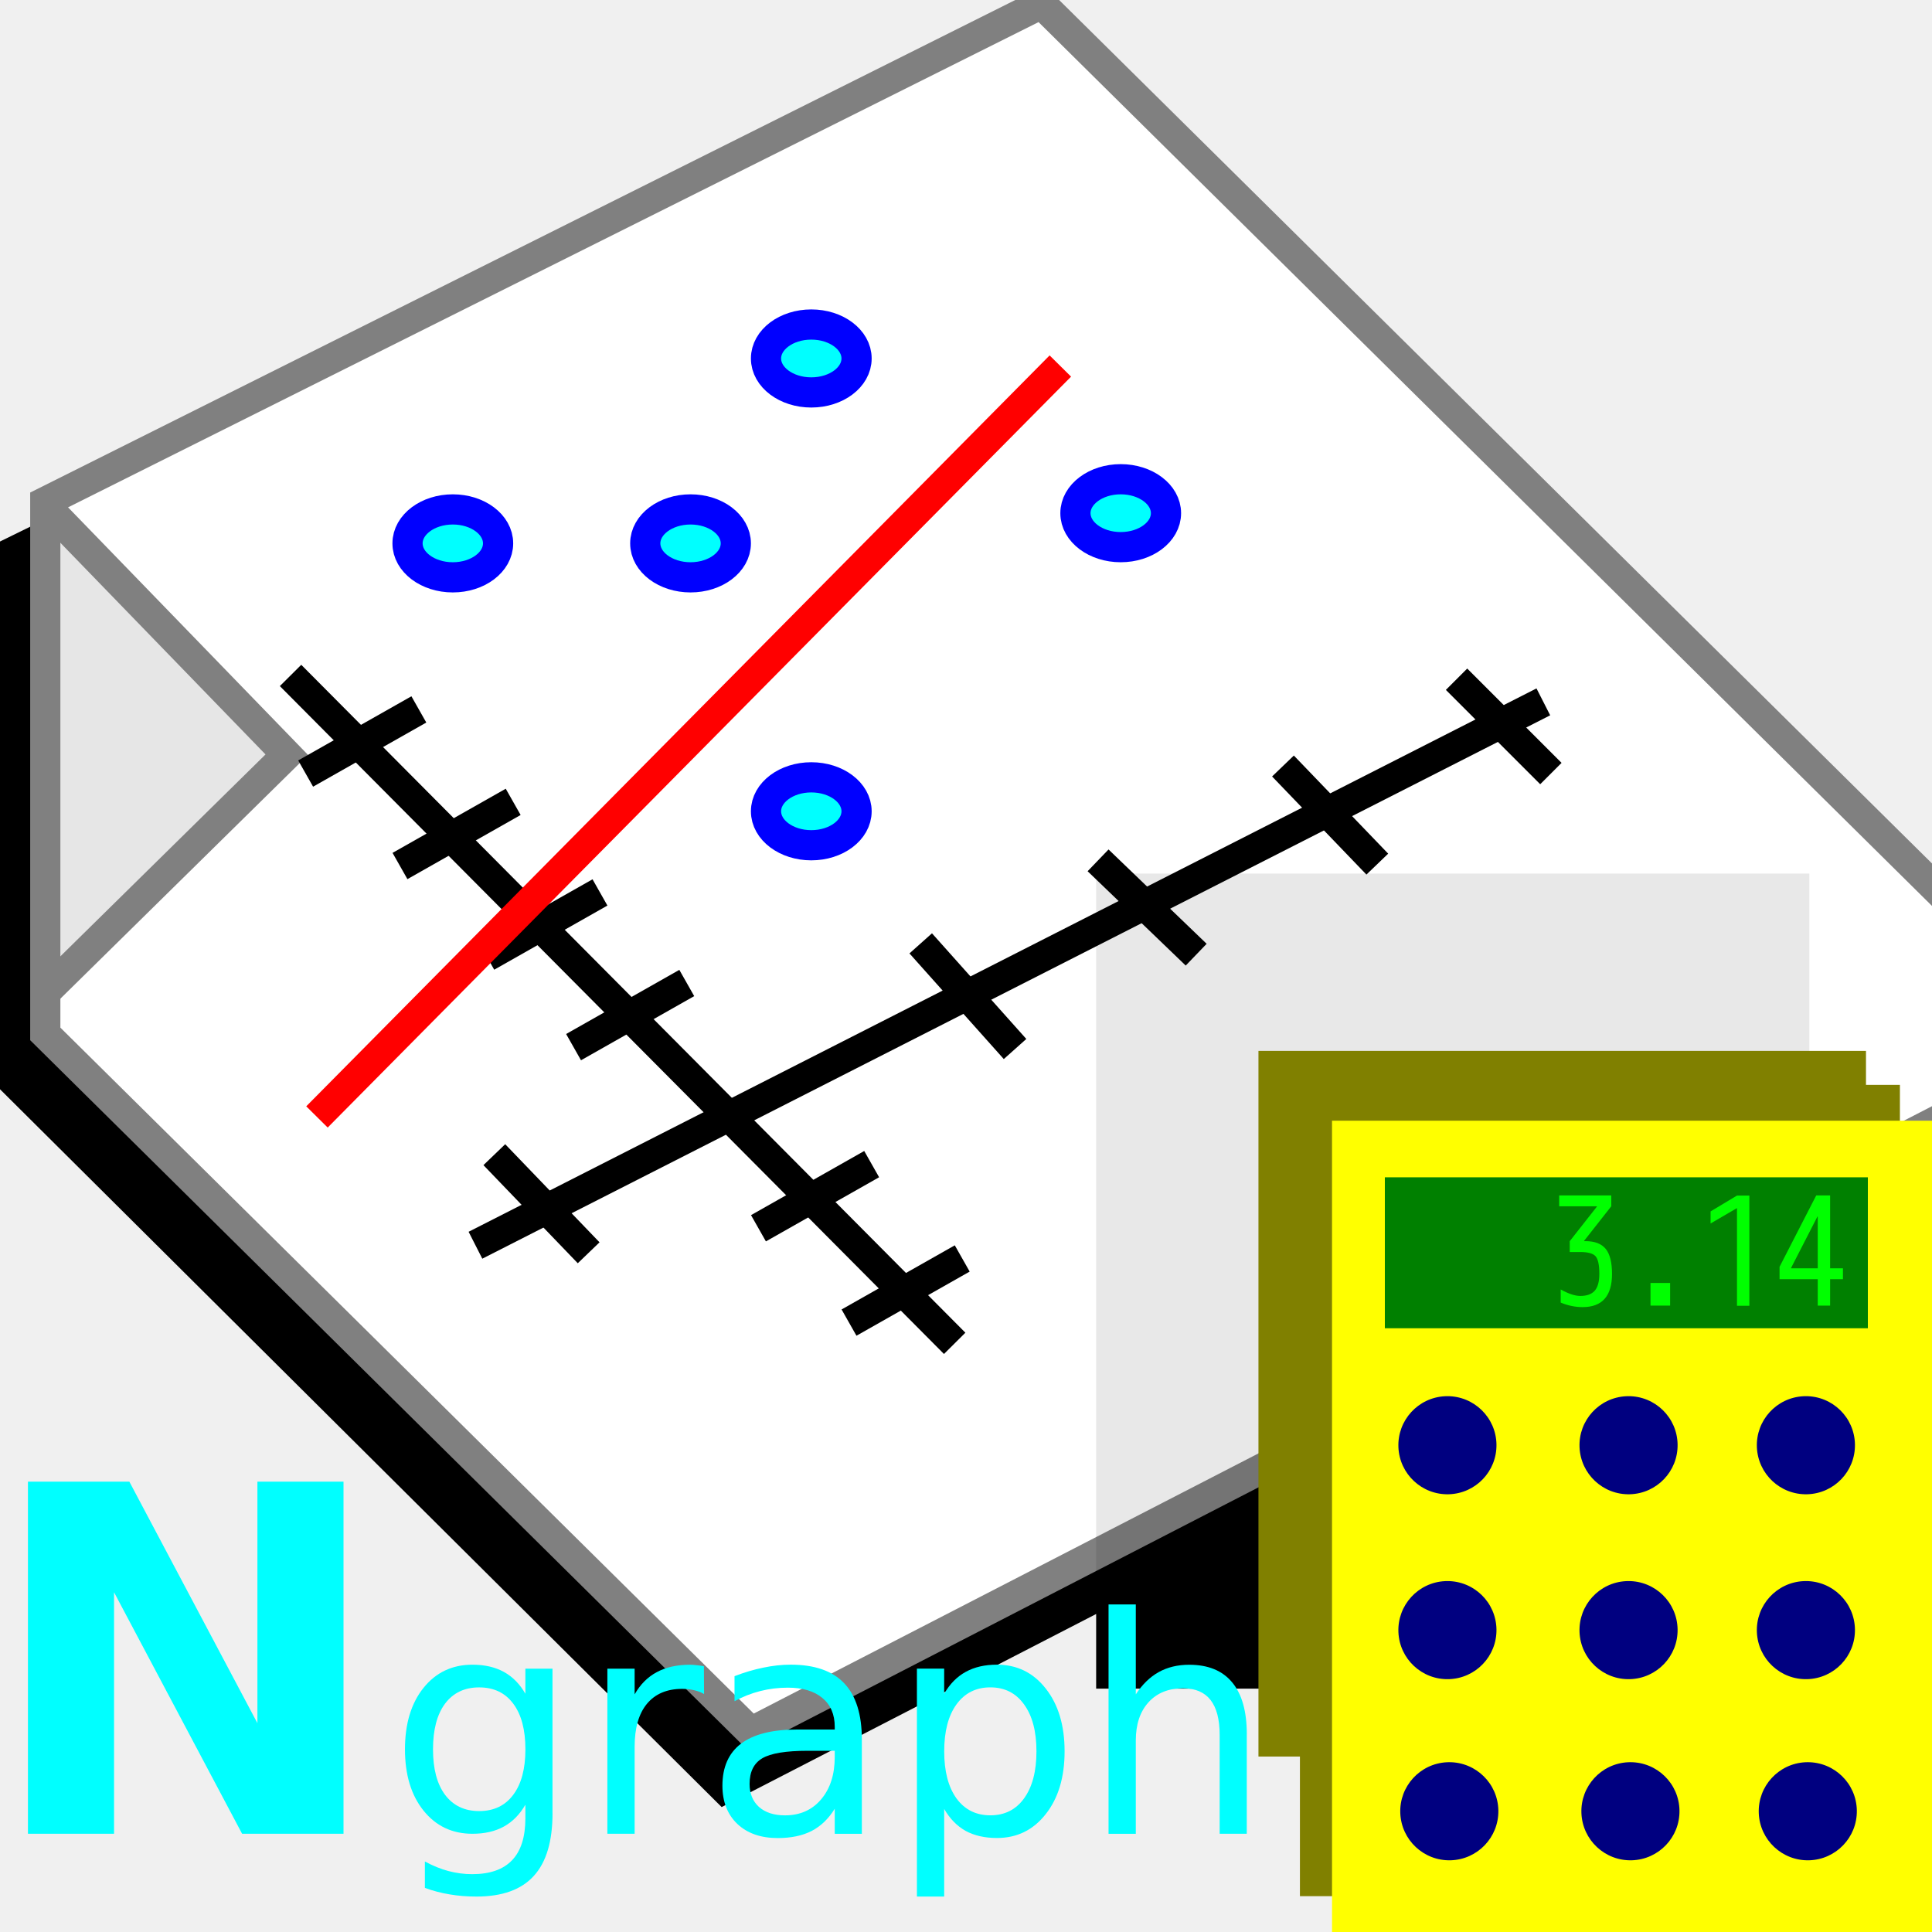
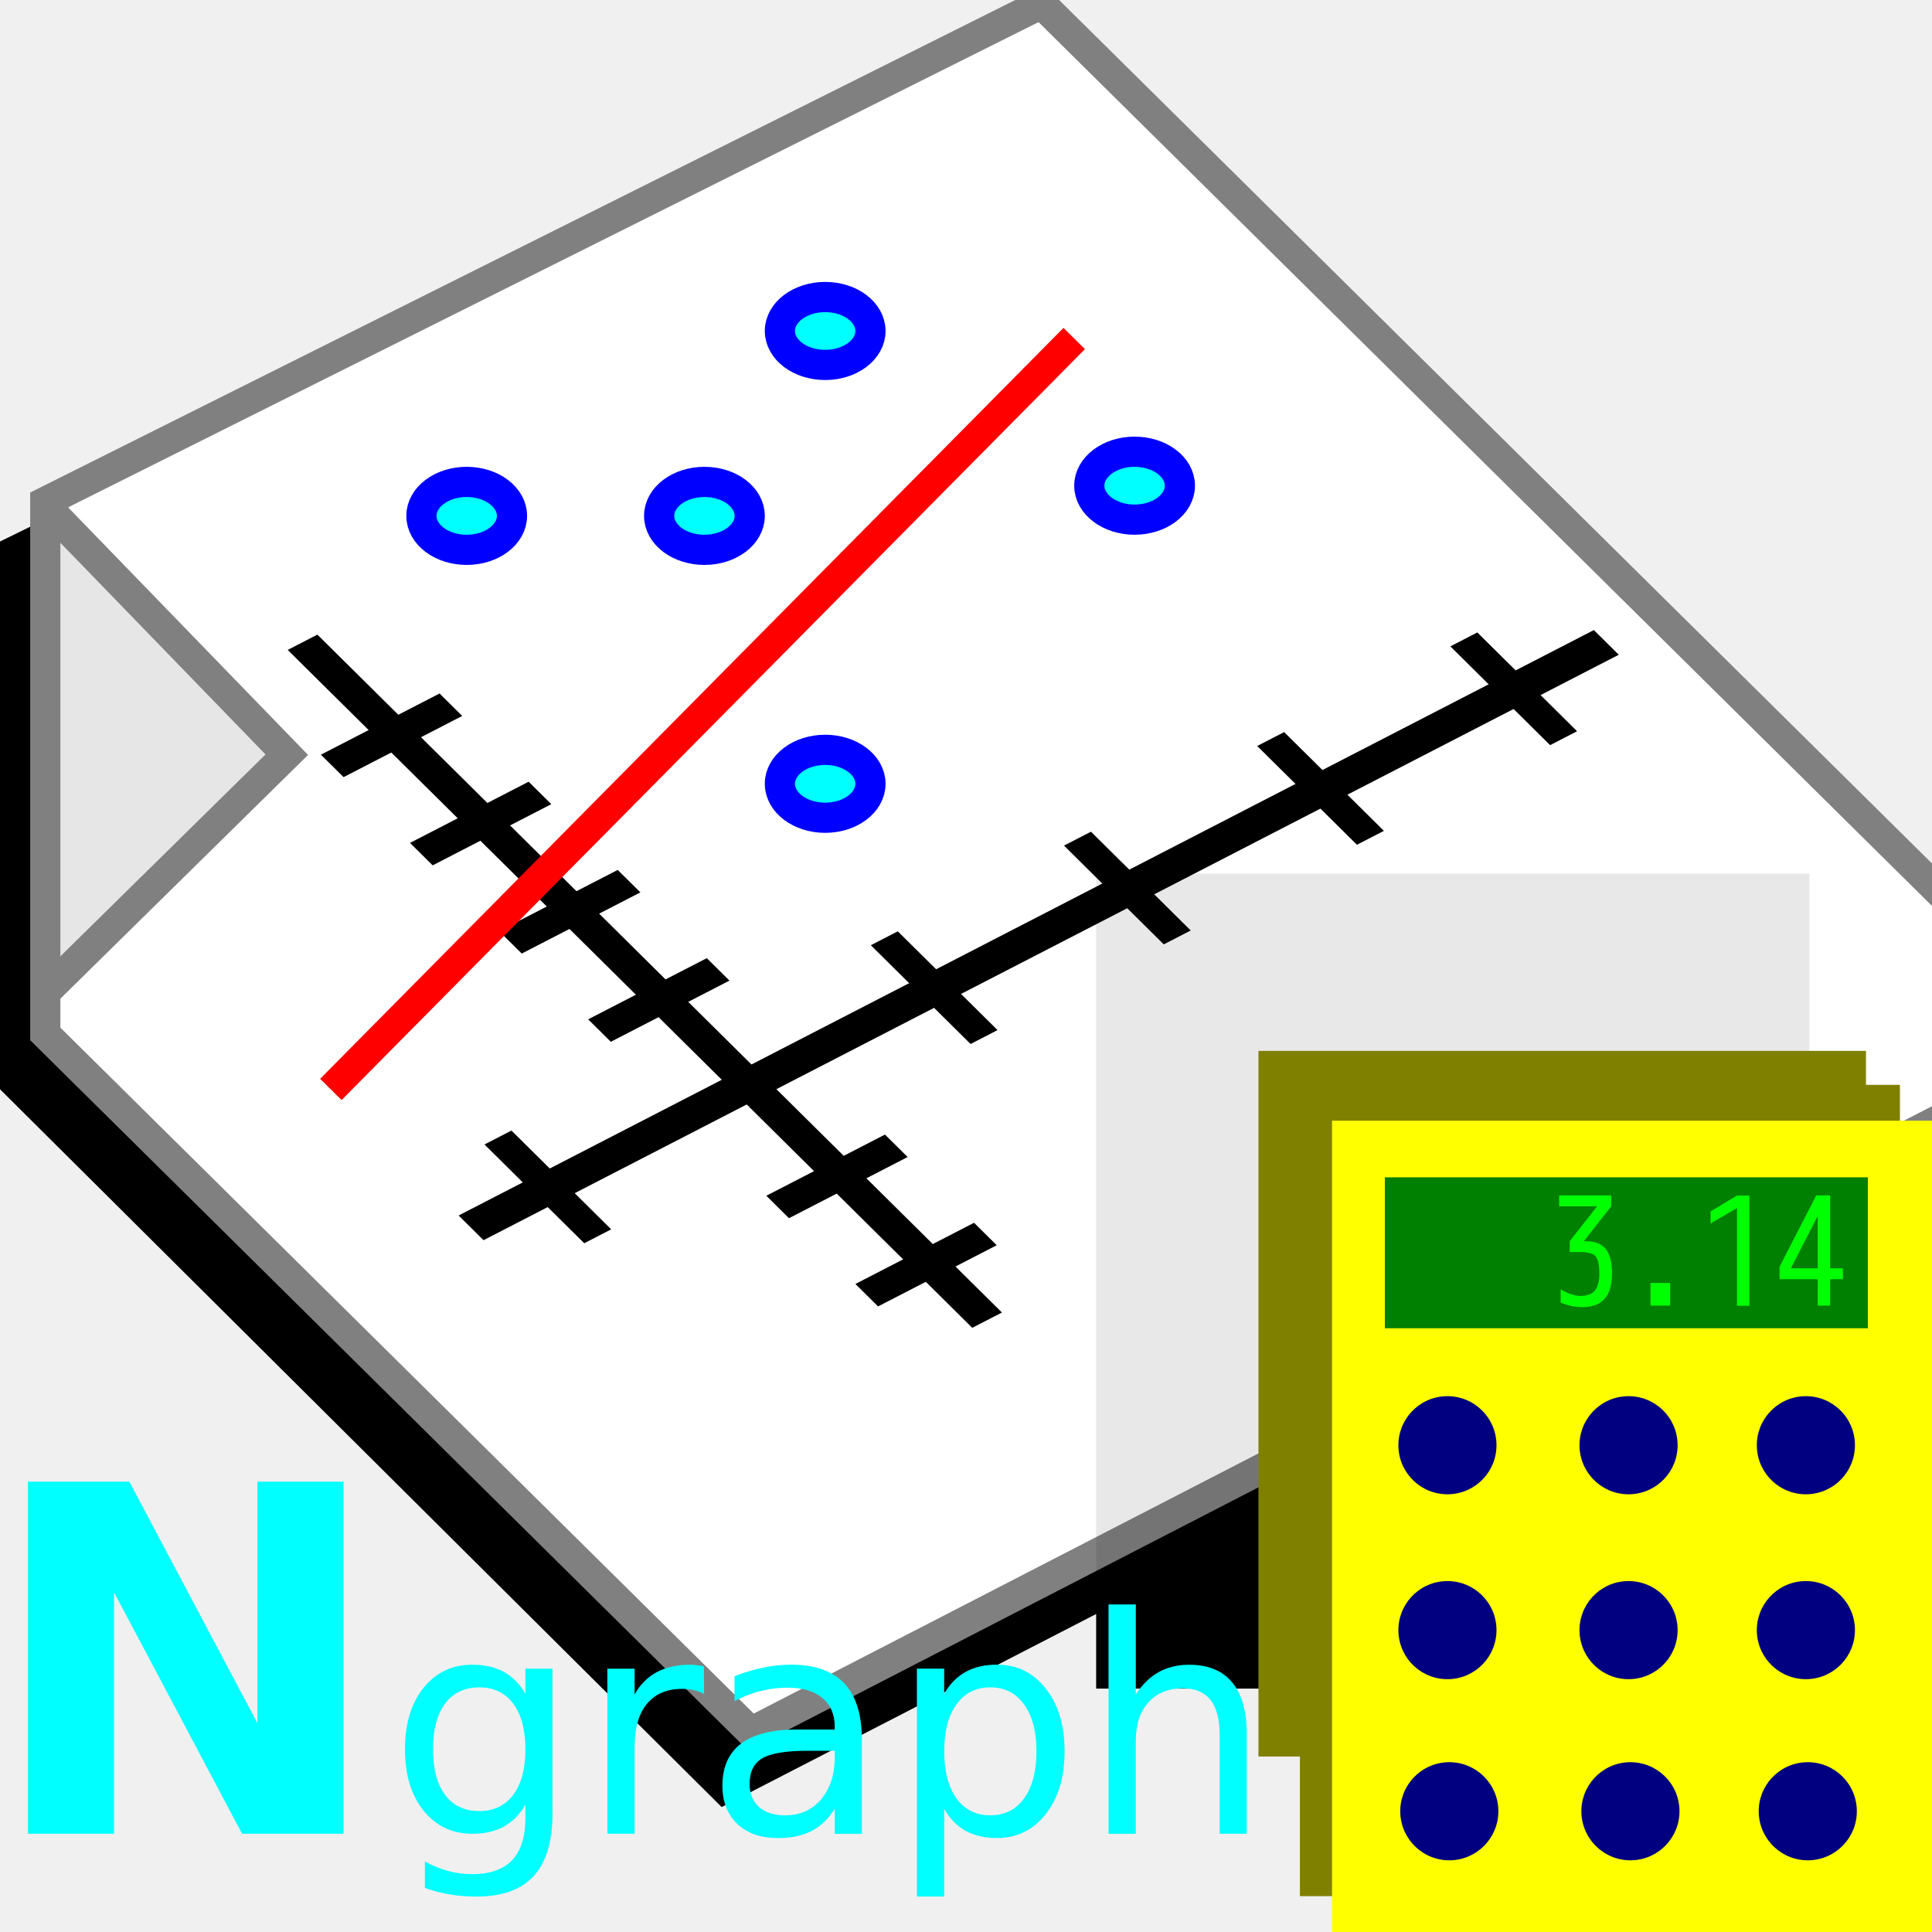
- <svg xmlns="http://www.w3.org/2000/svg" version="1.1" width="64" height="64" id="svg2">
+ <svg xmlns="http://www.w3.org/2000/svg" id="svg2" height="64" width="64" version="1.1">
  <defs id="defs4" />
-   <g transform="translate(0,-988.3622)" id="layer1" style="display:inline">
-     <rect width="23.625" height="27" x="36.312" y="1017.3" id="rect4066" style="fill:#000000;fill-opacity:1;stroke:none;display:inline" />
-     <path d="m 0.5,1006.612 33.125,-16.25 34.75,34.375 -44.375,22.875 -23.5,-23.375 z" id="path3007-6" style="fill:#000000;stroke:#000000;stroke-width:1px;stroke-linecap:butt;stroke-linejoin:miter;stroke-opacity:1;display:inline" />
-     <path d="M 1.5,16.625 34.5,0.125 69.25,34.5 24.875,57.375 1.5,34.25 z" transform="translate(0,988.3622)" id="path3914" style="fill:#ffffff;fill-opacity:1;stroke:none" />
-     <path d="M 1.625,16.875 9.5,25 1.625,32.75" transform="translate(0,988.3622)" id="path3777" style="fill:#e6e6e6;stroke:#808080;stroke-width:1px;stroke-linecap:butt;stroke-linejoin:miter;stroke-opacity:1" />
-     <path d="M 1.5,16.625 34.5,0.125 69.25,34.5 24.875,57.375 1.5,34.25 z" transform="translate(0,988.3622)" id="path3007" style="fill:none;stroke:#808080;stroke-width:1px;stroke-linecap:butt;stroke-linejoin:miter;stroke-opacity:1" />
-     <rect width="23.625" height="27" x="36.312" y="1017.3" id="rect3934-3" style="opacity:0.091;fill:#000000;fill-opacity:1;stroke:none;display:inline" />
-     <rect width="20.125" height="23.375" x="41.688" y="1023.175" id="rect3934-9-2" style="fill:#808000;fill-opacity:1;stroke:none;display:inline" />
-     <rect width="19.875" height="26.875" x="43.062" y="1024.3" id="rect3934-9" style="fill:#808000;fill-opacity:1;stroke:none;display:inline" />
-     <path d="m 16.125,1020.05 3.75,-2.125" id="path3807-4" style="fill:none;stroke:#000000;stroke-width:1px;stroke-linecap:butt;stroke-linejoin:miter;stroke-opacity:1;display:inline" />
-     <path d="m 9.625,22.375 22,22.125" transform="translate(0,988.3622)" id="path3781" style="fill:none;stroke:#000000;stroke-width:1px;stroke-linecap:butt;stroke-linejoin:miter;stroke-opacity:1" />
-     <path d="M 10.5,37 35.125,12.125" transform="translate(0,988.3622)" id="path3779" style="fill:none;stroke:#ff0000;stroke-width:1px;stroke-linecap:butt;stroke-linejoin:miter;stroke-opacity:1" />
-     <path d="m 15.75,41.25 35.375,-18" transform="translate(0,988.3622)" id="path3783" style="fill:none;stroke:#000000;stroke-width:1px;stroke-linecap:butt;stroke-linejoin:miter;stroke-opacity:1" />
-     <path d="M 16.375,38.25 19.5,41.5" transform="translate(0,988.3622)" id="path3785" style="fill:none;stroke:#000000;stroke-width:1px;stroke-linecap:butt;stroke-linejoin:miter;stroke-opacity:1" />
-     <path d="m 30.5,31.25 3.125,3.5" transform="translate(0,988.3622)" id="path3787" style="fill:none;stroke:#000000;stroke-width:1px;stroke-linecap:butt;stroke-linejoin:miter;stroke-opacity:1" />
-     <path d="m 36.375,28.5 3.25,3.125" transform="translate(0,988.3622)" id="path3789" style="fill:none;stroke:#000000;stroke-width:1px;stroke-linecap:butt;stroke-linejoin:miter;stroke-opacity:1" />
-     <path d="m 42.5,25.375 3.125,3.25" transform="translate(0,988.3622)" id="path3791" style="fill:none;stroke:#000000;stroke-width:1px;stroke-linecap:butt;stroke-linejoin:miter;stroke-opacity:1" />
-     <path d="m 48.25,22.5 3.125,3.125" transform="translate(0,988.3622)" id="path3793" style="fill:none;stroke:#000000;stroke-width:1px;stroke-linecap:butt;stroke-linejoin:miter;stroke-opacity:1" />
-     <path d="M 10.125,25.625 13.875,23.5" transform="translate(0,988.3622)" id="path3807" style="fill:none;stroke:#000000;stroke-width:1px;stroke-linecap:butt;stroke-linejoin:miter;stroke-opacity:1" />
-     <path d="m 13.25,1017.05 3.75,-2.125" id="path3807-6" style="fill:none;stroke:#000000;stroke-width:1px;stroke-linecap:butt;stroke-linejoin:miter;stroke-opacity:1;display:inline" />
-     <path d="m 19,1023.05 3.75,-2.125" id="path3807-9" style="fill:none;stroke:#000000;stroke-width:1px;stroke-linecap:butt;stroke-linejoin:miter;stroke-opacity:1;display:inline" />
-     <path d="m 25.125,1029.05 3.75,-2.125" id="path3807-2" style="fill:none;stroke:#000000;stroke-width:1px;stroke-linecap:butt;stroke-linejoin:miter;stroke-opacity:1;display:inline" />
-     <path d="m 28.125,1032.175 3.75,-2.125" id="path3807-60" style="fill:none;stroke:#000000;stroke-width:1px;stroke-linecap:butt;stroke-linejoin:miter;stroke-opacity:1;display:inline" />
-     <path d="m 15.75,17.5 a 1.5,1.125 0 1 1 -3,0 1.5,1.125 0 1 1 3,0 z" transform="translate(0.75,988.8622)" id="path3855" style="fill:#00ffff;fill-opacity:1;stroke:#0000ff;stroke-width:1;stroke-miterlimit:10;stroke-opacity:1;stroke-dasharray:none" />
-     <path d="m 15.75,17.5 a 1.5,1.125 0 1 1 -3,0 1.5,1.125 0 1 1 3,0 z" transform="translate(8.625,988.8622)" id="path3855-2" style="fill:#00ffff;fill-opacity:1;stroke:#0000ff;stroke-width:1;stroke-miterlimit:10;stroke-opacity:1;stroke-dasharray:none;display:inline" />
-     <path d="m 15.75,17.5 a 1.5,1.125 0 1 1 -3,0 1.5,1.125 0 1 1 3,0 z" transform="translate(12.625,982.7372)" id="path3855-6" style="fill:#00ffff;fill-opacity:1;stroke:#0000ff;stroke-width:1;stroke-miterlimit:10;stroke-opacity:1;stroke-dasharray:none;display:inline" />
-     <path d="m 15.75,17.5 a 1.5,1.125 0 1 1 -3,0 1.5,1.125 0 1 1 3,0 z" transform="translate(22.875,987.8622)" id="path3855-66" style="fill:#00ffff;fill-opacity:1;stroke:#0000ff;stroke-width:1;stroke-miterlimit:10;stroke-opacity:1;stroke-dasharray:none;display:inline" />
-     <path d="m 15.75,17.5 a 1.5,1.125 0 1 1 -3,0 1.5,1.125 0 1 1 3,0 z" transform="translate(12.625,997.7372)" id="path3855-4" style="fill:#00ffff;fill-opacity:1;stroke:#0000ff;stroke-width:1;stroke-miterlimit:10;stroke-opacity:1;stroke-dasharray:none;display:inline" />
-     <rect width="19.875" height="26.875" x="44.125" y="1025.487" id="rect3934" style="fill:#ffff00;fill-opacity:1;stroke:none" />
-     <path d="m 54.125,58.5 a 1.625,1.625 0 1 1 -0.071,0.002" transform="translate(-0.125,988.2372)" id="path3946" style="fill:#000080;fill-opacity:1;stroke:none" />
-     <path d="m 54.125,58.5 a 1.625,1.625 0 1 1 -0.071,0.002" transform="translate(5.75,988.2372)" id="path3946-5" style="fill:#000080;fill-opacity:1;stroke:none;display:inline" />
-     <path d="m 54.125,58.5 a 1.625,1.625 0 1 1 -0.071,0.002" transform="translate(-6.125,988.2372)" id="path3946-4" style="fill:#000080;fill-opacity:1;stroke:none;display:inline" />
-     <path d="m 54.125,58.5 a 1.625,1.625 0 1 1 -0.071,0.002" transform="translate(-0.1875,982.2372)" id="path3946-9" style="fill:#000080;fill-opacity:1;stroke:none;display:inline" />
-     <path d="m 54.125,58.5 a 1.625,1.625 0 1 1 -0.071,0.002" transform="translate(5.6875,982.2372)" id="path3946-5-8" style="fill:#000080;fill-opacity:1;stroke:none;display:inline" />
-     <path d="m 54.125,58.5 a 1.625,1.625 0 1 1 -0.071,0.002" transform="translate(-6.1875,982.2372)" id="path3946-4-3" style="fill:#000080;fill-opacity:1;stroke:none;display:inline" />
-     <path d="m 54.125,58.5 a 1.625,1.625 0 1 1 -0.071,0.002" transform="translate(-0.1875,976.1122)" id="path3946-2" style="fill:#000080;fill-opacity:1;stroke:none;display:inline" />
-     <path d="m 54.125,58.5 a 1.625,1.625 0 1 1 -0.071,0.002" transform="translate(5.6875,976.1122)" id="path3946-5-6" style="fill:#000080;fill-opacity:1;stroke:none;display:inline" />
-     <path d="m 54.125,58.5 a 1.625,1.625 0 1 1 -0.071,0.002" transform="translate(-6.1875,976.1122)" id="path3946-4-2" style="fill:#000080;fill-opacity:1;stroke:none;display:inline" />
-     <rect width="16" height="5" x="45.875" y="39" transform="translate(0,988.3622)" id="rect4008" style="fill:#008000;fill-opacity:1;stroke:none" />
-     <g id="text4010" style="font-size:4px;font-style:normal;font-weight:normal;line-height:125%;letter-spacing:0px;word-spacing:0px;fill:#00ff00;fill-opacity:1;stroke:none;font-family:Sans">
-       <path d="m 52.9,1028.332 0,-0.01 -1.25,0 0,-0.36 1.725,0 0,0.36 -0.9,1.145 0,0.01 0.05,0 c 0.303,0 0.525,0.085 0.665,0.255 0.14,0.17 0.21,0.447 0.21,0.83 -2e-6,0.733 -0.325,1.1 -0.975,1.1 -0.243,0 -0.485,-0.05 -0.725,-0.15 l 0,-0.435 c 0.257,0.143 0.473,0.215 0.65,0.215 0.213,0 0.372,-0.057 0.475,-0.17 0.103,-0.117 0.155,-0.303 0.155,-0.56 -2e-6,-0.297 -0.042,-0.492 -0.125,-0.585 -0.083,-0.093 -0.252,-0.14 -0.505,-0.14 l -0.35,0 0,-0.36 0.9,-1.145" id="path4015" style="font-size:5px" />
-       <path d="m 54.675,1031.612 0,-0.75 0.65,0 0,0.75 -0.65,0" id="path4017" style="font-size:5px" />
-       <path d="m 57.54,1031.612 0,-3.225 -0.01,0 -0.865,0.505 0,-0.4 0.875,-0.525 0.41,0 0,3.65 -0.41,0" id="path4019" style="font-size:5px" />
-       <path d="m 60.215,1028.662 -0.01,0 -0.875,1.705 0,0.01 0.885,0 0,-1.715 m 0,2.075 -1.265,0 0,-0.41 1.215,-2.365 0.46,0 0,2.415 0.425,0 0,0.36 -0.425,0 0,0.875 -0.41,0 0,-0.875" id="path4021" style="font-size:5px" />
+   <g id="g357">
+     <rect style="display:inline;fill:#000000;fill-opacity:1;stroke:none" id="rect4066" y="28.937" x="36.312" height="27" width="23.625" />
+     <path style="display:inline;fill:#000000;stroke:#000000;stroke-width:1px;stroke-linecap:butt;stroke-linejoin:miter;stroke-opacity:1" id="path3007-6" d="M 0.5,18.25 33.625,2 68.375,36.375 24,59.25 0.5,35.875 Z" />
+     <path style="fill:#ffffff;fill-opacity:1;stroke:none" id="path3914" d="M 1.5,16.625 34.5,0.125 69.25,34.5 24.875,57.375 1.5,34.25 Z" />
+     <path style="fill:#e6e6e6;stroke:#808080;stroke-width:1px;stroke-linecap:butt;stroke-linejoin:miter;stroke-opacity:1" id="path3777" d="M 1.625,16.875 9.5,25 1.625,32.75" />
+     <path style="fill:none;stroke:#808080;stroke-width:1px;stroke-linecap:butt;stroke-linejoin:miter;stroke-opacity:1" id="path3007" d="M 1.5,16.625 34.5,0.125 69.25,34.5 24.875,57.375 1.5,34.25 Z" />
+     <rect style="display:inline;opacity:0.091;fill:#000000;fill-opacity:1;stroke:none" id="rect3934-3" y="28.937" x="36.312" height="27" width="23.625" />
+     <rect style="display:inline;fill:#808000;fill-opacity:1;stroke:none" id="rect3934-9-2" y="34.812" x="41.688" height="23.375" width="20.125" />
+     <rect style="display:inline;fill:#808000;fill-opacity:1;stroke:none" id="rect3934-9" y="35.937" x="43.062" height="26.875" width="19.875" />
+     <rect style="fill:#ffff00;fill-opacity:1;stroke:none" id="rect3934" y="37.125" x="44.125" height="26.875" width="19.875" />
+     <path style="fill:#000080;fill-opacity:1;stroke:none" id="path3946" d="m 54,58.375 a 1.625,1.625 0 1 1 -0.071,0.002" />
+     <path style="display:inline;fill:#000080;fill-opacity:1;stroke:none" id="path3946-5" d="m 59.875,58.375 a 1.625,1.625 0 1 1 -0.071,0.002" />
+     <path style="display:inline;fill:#000080;fill-opacity:1;stroke:none" id="path3946-4" d="m 48,58.375 a 1.625,1.625 0 1 1 -0.071,0.002" />
+     <path style="display:inline;fill:#000080;fill-opacity:1;stroke:none" id="path3946-9" d="m 53.938,52.375 a 1.625,1.625 0 1 1 -0.071,0.002" />
+     <path style="display:inline;fill:#000080;fill-opacity:1;stroke:none" id="path3946-5-8" d="m 59.812,52.375 a 1.625,1.625 0 1 1 -0.071,0.002" />
+     <path style="display:inline;fill:#000080;fill-opacity:1;stroke:none" id="path3946-4-3" d="m 47.938,52.375 a 1.625,1.625 0 1 1 -0.071,0.002" />
+     <path style="display:inline;fill:#000080;fill-opacity:1;stroke:none" id="path3946-2" d="m 53.938,46.25 a 1.625,1.625 0 1 1 -0.071,0.002" />
+     <path style="display:inline;fill:#000080;fill-opacity:1;stroke:none" id="path3946-5-6" d="m 59.812,46.25 a 1.625,1.625 0 1 1 -0.071,0.002" />
+     <path style="display:inline;fill:#000080;fill-opacity:1;stroke:none" id="path3946-4-2" d="m 47.938,46.25 a 1.625,1.625 0 1 1 -0.071,0.002" />
+     <rect style="fill:#008000;fill-opacity:1;stroke:none" id="rect4008" y="39" x="45.875" height="5" width="16" />
+     <g style="font-style:normal;font-weight:normal;font-size:4px;line-height:125%;font-family:Sans;letter-spacing:0px;word-spacing:0px;fill:#00ff00;fill-opacity:1;stroke:none" id="text4010" transform="translate(0,-988.3622)">
+       <path style="font-size:5px" id="path4015" d="m 52.9,1028.332 v -0.01 h -1.25 v -0.36 h 1.725 v 0.36 l -0.9,1.145 v 0.01 h 0.05 c 0.303,0 0.525,0.085 0.665,0.255 0.14,0.17 0.21,0.447 0.21,0.83 -2e-6,0.733 -0.325,1.1 -0.975,1.1 -0.243,0 -0.485,-0.05 -0.725,-0.15 v -0.435 c 0.257,0.143 0.473,0.215 0.65,0.215 0.213,0 0.372,-0.057 0.475,-0.17 0.103,-0.117 0.155,-0.303 0.155,-0.56 -2e-6,-0.297 -0.042,-0.492 -0.125,-0.585 -0.083,-0.093 -0.252,-0.14 -0.505,-0.14 H 52 v -0.36 l 0.9,-1.145" />
+       <path style="font-size:5px" id="path4017" d="m 54.675,1031.612 v -0.75 h 0.65 v 0.75 h -0.65" />
+       <path style="font-size:5px" id="path4019" d="m 57.54,1031.612 v -3.225 h -0.01 l -0.865,0.505 v -0.4 l 0.875,-0.525 h 0.41 v 3.65 h -0.41" />
+       <path style="font-size:5px" id="path4021" d="m 60.215,1028.662 h -0.01 l -0.875,1.705 v 0.01 h 0.885 v -1.715 m 0,2.075 H 58.95 v -0.41 l 1.215,-2.365 h 0.46 v 2.415 h 0.425 v 0.36 h -0.425 v 0.875 h -0.41 v -0.875" />
+     </g>
+     <g id="text3028" style="font-size:16px;font-style:normal;font-weight:bold;line-height:125%;letter-spacing:0px;word-spacing:0px;fill:#000000;fill-opacity:1;stroke:none;font-family:Sans;-inkscape-font-specification:Sans Bold">
+       <path d="m 0.926,49.082 3.359,0 4.242,8 0,-8 2.852,0 0,11.664 -3.359,0 -4.242,-8 0,8 -2.852,0 0,-11.664" id="path3105" style="fill:#00ffff" />
+       <path d="m 17.405,57.948 c -5e-6,-0.651 -0.135,-1.156 -0.405,-1.514 -0.267,-0.358 -0.643,-0.537 -1.128,-0.537 -0.482,5e-6 -0.858,0.179 -1.128,0.537 -0.267,0.358 -0.4,0.863 -0.4,1.514 -10e-7,0.648 0.133,1.151 0.4,1.509 0.27,0.358 0.646,0.537 1.128,0.537 0.485,0 0.861,-0.179 1.128,-0.537 0.27,-0.358 0.405,-0.861 0.405,-1.509 m 0.898,2.119 c -5e-6,0.931 -0.207,1.623 -0.62,2.075 -0.413,0.456 -1.047,0.684 -1.899,0.684 -0.316,-2e-6 -0.614,-0.024 -0.894,-0.073 -0.28,-0.046 -0.552,-0.117 -0.815,-0.215 l 0,-0.874 c 0.264,0.143 0.524,0.249 0.781,0.317 0.257,0.068 0.519,0.103 0.786,0.103 0.589,-10e-7 1.03,-0.155 1.323,-0.464 0.293,-0.306 0.439,-0.77 0.439,-1.392 l 0,-0.444 c -0.186,0.322 -0.423,0.563 -0.713,0.723 -0.29,0.16 -0.636,0.239 -1.04,0.239 -0.671,0 -1.211,-0.256 -1.621,-0.767 -0.41,-0.511 -0.615,-1.188 -0.615,-2.031 -10e-7,-0.846 0.205,-1.525 0.615,-2.036 0.41,-0.511 0.951,-0.767 1.621,-0.767 0.404,5e-6 0.75,0.08 1.04,0.239 0.29,0.16 0.527,0.4 0.713,0.723 l 0,-0.83 0.898,0 0,4.79" id="path3107" style="font-size:10px;font-weight:normal;fill:#00ffff;-inkscape-font-specification:Sans" />
+       <path d="m 23.323,56.117 c -0.101,-0.059 -0.212,-0.101 -0.332,-0.127 -0.117,-0.029 -0.247,-0.044 -0.391,-0.044 -0.508,5e-6 -0.898,0.166 -1.172,0.498 -0.27,0.329 -0.405,0.802 -0.405,1.421 l 0,2.881 -0.903,0 0,-5.469 0.903,0 0,0.85 c 0.189,-0.332 0.435,-0.578 0.737,-0.737 0.303,-0.163 0.671,-0.244 1.104,-0.244 0.062,5e-6 0.13,0.005 0.205,0.015 0.075,0.006 0.158,0.018 0.249,0.034 l 0.005,0.923" id="path3109" style="font-size:10px;font-weight:normal;fill:#00ffff;-inkscape-font-specification:Sans" />
+       <path d="m 26.76,57.997 c -0.726,3e-6 -1.229,0.083 -1.509,0.249 -0.28,0.166 -0.42,0.449 -0.42,0.85 -2e-6,0.319 0.104,0.573 0.312,0.762 0.212,0.186 0.498,0.278 0.859,0.278 0.498,1e-6 0.897,-0.176 1.196,-0.527 0.303,-0.355 0.454,-0.825 0.454,-1.411 l 0,-0.2 -0.894,0 m 1.792,-0.371 0,3.12 -0.898,0 0,-0.83 c -0.205,0.332 -0.461,0.578 -0.767,0.737 -0.306,0.156 -0.68,0.234 -1.123,0.234 -0.56,0 -1.006,-0.156 -1.338,-0.469 -0.329,-0.316 -0.493,-0.737 -0.493,-1.265 0,-0.615 0.205,-1.079 0.615,-1.392 0.413,-0.312 1.029,-0.469 1.846,-0.469 l 1.26,0 0,-0.088 c -4e-6,-0.413 -0.137,-0.732 -0.41,-0.957 -0.27,-0.228 -0.651,-0.342 -1.143,-0.342 -0.313,5e-6 -0.617,0.037 -0.913,0.112 -0.296,0.075 -0.581,0.187 -0.854,0.337 l 0,-0.83 c 0.329,-0.127 0.648,-0.221 0.957,-0.283 0.309,-0.065 0.61,-0.098 0.903,-0.098 0.791,5e-6 1.382,0.205 1.772,0.615 0.391,0.41 0.586,1.032 0.586,1.865" id="path3111" style="font-size:10px;font-weight:normal;fill:#00ffff;-inkscape-font-specification:Sans" />
+       <path d="m 31.277,59.925 0,2.9 -0.903,0 0,-7.549 0.903,0 0,0.83 c 0.189,-0.326 0.426,-0.566 0.713,-0.723 0.29,-0.16 0.635,-0.239 1.035,-0.239 0.664,5e-6 1.203,0.264 1.616,0.791 0.417,0.527 0.625,1.221 0.625,2.08 -6e-6,0.859 -0.208,1.553 -0.625,2.08 -0.413,0.527 -0.952,0.791 -1.616,0.791 -0.4,0 -0.745,-0.078 -1.035,-0.234 -0.286,-0.16 -0.524,-0.402 -0.713,-0.728 m 3.057,-1.909 c -5e-6,-0.661 -0.137,-1.178 -0.41,-1.553 -0.27,-0.378 -0.643,-0.566 -1.118,-0.566 -0.475,5e-6 -0.85,0.189 -1.123,0.566 -0.27,0.374 -0.405,0.892 -0.405,1.553 -2e-6,0.661 0.135,1.18 0.405,1.558 0.273,0.374 0.648,0.562 1.123,0.562 0.475,1e-6 0.848,-0.187 1.118,-0.562 0.273,-0.378 0.41,-0.897 0.41,-1.558" id="path3113" style="font-size:10px;font-weight:normal;fill:#00ffff;-inkscape-font-specification:Sans" />
+       <path d="m 41.301,57.445 0,3.301 -0.898,0 0,-3.271 c -5e-6,-0.518 -0.101,-0.905 -0.303,-1.162 -0.202,-0.257 -0.505,-0.386 -0.908,-0.386 -0.485,5e-6 -0.868,0.155 -1.147,0.464 -0.28,0.309 -0.42,0.731 -0.42,1.265 l 0,3.091 -0.903,0 0,-7.598 0.903,0 0,2.979 c 0.215,-0.329 0.467,-0.575 0.757,-0.737 0.293,-0.163 0.63,-0.244 1.011,-0.244 0.628,5e-6 1.104,0.195 1.426,0.586 0.322,0.387 0.483,0.959 0.483,1.714" id="path3115" style="font-size:10px;font-weight:normal;fill:#00ffff;-inkscape-font-specification:Sans" />
+     </g>
+     <g transform="translate(-1.112848,-0.1399836)" id="g1285">
+       <path d="m 18.073,17.229 a 1.5,1.125 4.2885913e-6 1 1 -3,0 1.5,1.125 4.2885913e-6 1 1 3,0 z" id="path3855" style="fill:#00ffff;fill-opacity:1;stroke:#0000ff;stroke-width:1;stroke-miterlimit:10;stroke-dasharray:none;stroke-opacity:1" />
+       <path d="m 25.948,17.229 a 1.5,1.125 4.2885913e-6 1 1 -3,0 1.5,1.125 4.2885913e-6 1 1 3,0 z" id="path3855-2" style="display:inline;fill:#00ffff;fill-opacity:1;stroke:#0000ff;stroke-width:1;stroke-miterlimit:10;stroke-dasharray:none;stroke-opacity:1" />
+       <path d="m 29.948,11.104 a 1.5,1.125 5.3850815e-6 1 1 -3,1e-6 1.5,1.125 5.3850815e-6 1 1 3,-1e-6 z" id="path3855-6" style="display:inline;fill:#00ffff;fill-opacity:1;stroke:#0000ff;stroke-width:1;stroke-miterlimit:10;stroke-dasharray:none;stroke-opacity:1" />
+       <path d="m 40.198,16.229 a 1.5,1.125 4.2885913e-6 1 1 -3,0 1.5,1.125 4.2885913e-6 1 1 3,0 z" id="path3855-66" style="display:inline;fill:#00ffff;fill-opacity:1;stroke:#0000ff;stroke-width:1;stroke-miterlimit:10;stroke-dasharray:none;stroke-opacity:1" />
+       <path d="m 29.948,26.104 a 1.5,1.125 4.2885913e-6 1 1 -3,0 1.5,1.125 4.2885913e-6 1 1 3,0 z" id="path3855-4" style="display:inline;fill:#00ffff;fill-opacity:1;stroke:#0000ff;stroke-width:1;stroke-miterlimit:10;stroke-dasharray:none;stroke-opacity:1" />
+       <rect transform="matrix(0.8887773,-0.4583393,0.7105539,0.7036428,0,0)" y="45.617" x="-18.124" height="1.162" width="42.312" id="rect1102" style="opacity:1;fill:#000000;fill-opacity:1;stroke:none;stroke-width:1.025;stroke-miterlimit:4;stroke-dasharray:none;stroke-opacity:1" />
+       <rect transform="matrix(0.8887773,-0.4583393,0.7105539,0.7036428,0,0)" y="43.831" x="20.268" height="4.65" width="1.005" id="rect1104" style="opacity:1;fill:#000000;fill-opacity:1;stroke:none;stroke-width:1.025;stroke-miterlimit:4;stroke-dasharray:none;stroke-opacity:1" />
+       <rect transform="matrix(0.8887773,-0.4583393,0.7105539,0.7036428,0,0)" y="43.831" x="13.068" height="4.65" width="1.005" id="rect1104-7" style="opacity:1;fill:#000000;fill-opacity:1;stroke:none;stroke-width:1.025;stroke-miterlimit:4;stroke-dasharray:none;stroke-opacity:1" />
+       <rect transform="matrix(0.8887773,-0.4583393,0.7105539,0.7036428,0,0)" y="43.831" x="5.868" height="4.65" width="1.005" id="rect1104-5" style="opacity:1;fill:#000000;fill-opacity:1;stroke:none;stroke-width:1.025;stroke-miterlimit:4;stroke-dasharray:none;stroke-opacity:1" />
+       <rect transform="matrix(0.8887773,-0.4583393,0.7105539,0.7036428,0,0)" y="43.831" x="-1.332" height="4.65" width="1.005" id="rect1104-9" style="opacity:1;fill:#000000;fill-opacity:1;stroke:none;stroke-width:1.025;stroke-miterlimit:4;stroke-dasharray:none;stroke-opacity:1" />
+       <rect transform="matrix(0.8887773,-0.4583393,0.7105539,0.7036428,0,0)" y="43.831" x="-15.732" height="4.65" width="1.005" id="rect1104-2" style="opacity:1;fill:#000000;fill-opacity:1;stroke:none;stroke-width:1.025;stroke-miterlimit:4;stroke-dasharray:none;stroke-opacity:1" />
+       <rect transform="matrix(-0.7105539,-0.7036428,0.8887773,-0.4583393,0,0)" y="-8.315" x="-57.294" height="1.106" width="31.914" id="rect1102-9" style="opacity:1;fill:#000000;fill-opacity:1;stroke:none;stroke-width:0.868;stroke-miterlimit:4;stroke-dasharray:none;stroke-opacity:1" />
+       <rect transform="matrix(0.7105539,0.7036428,-0.8887773,0.4583393,0,0)" y="5.672" x="54.071" height="4.422" width="1.057" id="rect1104-7-7" style="opacity:1;fill:#000000;fill-opacity:1;stroke:none;stroke-width:1.025;stroke-miterlimit:4;stroke-dasharray:none;stroke-opacity:1" />
+       <rect transform="matrix(0.7105539,0.7036428,-0.8887773,0.4583393,0,0)" y="5.672" x="49.918" height="4.422" width="1.057" id="rect1104-7-7-3" style="opacity:1;fill:#000000;fill-opacity:1;stroke:none;stroke-width:1.025;stroke-miterlimit:4;stroke-dasharray:none;stroke-opacity:1" />
+       <rect transform="matrix(0.7105539,0.7036428,-0.8887773,0.4583393,0,0)" y="5.672" x="41.612" height="4.422" width="1.057" id="rect1104-7-7-1" style="opacity:1;fill:#000000;fill-opacity:1;stroke:none;stroke-width:1.025;stroke-miterlimit:4;stroke-dasharray:none;stroke-opacity:1" />
+       <rect transform="matrix(0.7105539,0.7036428,-0.8887773,0.4583393,0,0)" y="5.672" x="37.459" height="4.422" width="1.057" id="rect1104-7-7-2" style="opacity:1;fill:#000000;fill-opacity:1;stroke:none;stroke-width:1.025;stroke-miterlimit:4;stroke-dasharray:none;stroke-opacity:1" />
+       <rect transform="matrix(0.7105539,0.7036428,-0.8887773,0.4583393,0,0)" y="5.672" x="33.306" height="4.422" width="1.057" id="rect1104-7-7-9" style="opacity:1;fill:#000000;fill-opacity:1;stroke:none;stroke-width:1.025;stroke-miterlimit:4;stroke-dasharray:none;stroke-opacity:1" />
+       <rect transform="matrix(0.7105539,0.7036428,-0.8887773,0.4583393,0,0)" y="5.672" x="29.153" height="4.422" width="1.057" id="rect1104-7-7-31" style="opacity:1;fill:#000000;fill-opacity:1;stroke:none;stroke-width:1.025;stroke-miterlimit:4;stroke-dasharray:none;stroke-opacity:1" />
+       <path d="M 12.073,36.229 36.698,11.354" id="path3779" style="fill:none;stroke:#ff0000;stroke-width:1px;stroke-linecap:butt;stroke-linejoin:miter;stroke-opacity:1" />
    </g>
  </g>
-   <g id="text3028" style="font-size:16px;font-style:normal;font-weight:bold;line-height:125%;letter-spacing:0px;word-spacing:0px;fill:#000000;fill-opacity:1;stroke:none;font-family:Sans;-inkscape-font-specification:Sans Bold">
-     <path d="m 0.926,49.082 3.359,0 4.242,8 0,-8 2.852,0 0,11.664 -3.359,0 -4.242,-8 0,8 -2.852,0 0,-11.664" id="path3105" style="fill:#00ffff" />
-     <path d="m 17.405,57.948 c -5e-6,-0.651 -0.135,-1.156 -0.405,-1.514 -0.267,-0.358 -0.643,-0.537 -1.128,-0.537 -0.482,5e-6 -0.858,0.179 -1.128,0.537 -0.267,0.358 -0.4,0.863 -0.4,1.514 -10e-7,0.648 0.133,1.151 0.4,1.509 0.27,0.358 0.646,0.537 1.128,0.537 0.485,0 0.861,-0.179 1.128,-0.537 0.27,-0.358 0.405,-0.861 0.405,-1.509 m 0.898,2.119 c -5e-6,0.931 -0.207,1.623 -0.62,2.075 -0.413,0.456 -1.047,0.684 -1.899,0.684 -0.316,-2e-6 -0.614,-0.024 -0.894,-0.073 -0.28,-0.046 -0.552,-0.117 -0.815,-0.215 l 0,-0.874 c 0.264,0.143 0.524,0.249 0.781,0.317 0.257,0.068 0.519,0.103 0.786,0.103 0.589,-10e-7 1.03,-0.155 1.323,-0.464 0.293,-0.306 0.439,-0.77 0.439,-1.392 l 0,-0.444 c -0.186,0.322 -0.423,0.563 -0.713,0.723 -0.29,0.16 -0.636,0.239 -1.04,0.239 -0.671,0 -1.211,-0.256 -1.621,-0.767 -0.41,-0.511 -0.615,-1.188 -0.615,-2.031 -10e-7,-0.846 0.205,-1.525 0.615,-2.036 0.41,-0.511 0.951,-0.767 1.621,-0.767 0.404,5e-6 0.75,0.08 1.04,0.239 0.29,0.16 0.527,0.4 0.713,0.723 l 0,-0.83 0.898,0 0,4.79" id="path3107" style="font-size:10px;font-weight:normal;fill:#00ffff;-inkscape-font-specification:Sans" />
-     <path d="m 23.323,56.117 c -0.101,-0.059 -0.212,-0.101 -0.332,-0.127 -0.117,-0.029 -0.247,-0.044 -0.391,-0.044 -0.508,5e-6 -0.898,0.166 -1.172,0.498 -0.27,0.329 -0.405,0.802 -0.405,1.421 l 0,2.881 -0.903,0 0,-5.469 0.903,0 0,0.85 c 0.189,-0.332 0.435,-0.578 0.737,-0.737 0.303,-0.163 0.671,-0.244 1.104,-0.244 0.062,5e-6 0.13,0.005 0.205,0.015 0.075,0.006 0.158,0.018 0.249,0.034 l 0.005,0.923" id="path3109" style="font-size:10px;font-weight:normal;fill:#00ffff;-inkscape-font-specification:Sans" />
-     <path d="m 26.76,57.997 c -0.726,3e-6 -1.229,0.083 -1.509,0.249 -0.28,0.166 -0.42,0.449 -0.42,0.85 -2e-6,0.319 0.104,0.573 0.312,0.762 0.212,0.186 0.498,0.278 0.859,0.278 0.498,1e-6 0.897,-0.176 1.196,-0.527 0.303,-0.355 0.454,-0.825 0.454,-1.411 l 0,-0.2 -0.894,0 m 1.792,-0.371 0,3.12 -0.898,0 0,-0.83 c -0.205,0.332 -0.461,0.578 -0.767,0.737 -0.306,0.156 -0.68,0.234 -1.123,0.234 -0.56,0 -1.006,-0.156 -1.338,-0.469 -0.329,-0.316 -0.493,-0.737 -0.493,-1.265 0,-0.615 0.205,-1.079 0.615,-1.392 0.413,-0.312 1.029,-0.469 1.846,-0.469 l 1.26,0 0,-0.088 c -4e-6,-0.413 -0.137,-0.732 -0.41,-0.957 -0.27,-0.228 -0.651,-0.342 -1.143,-0.342 -0.313,5e-6 -0.617,0.037 -0.913,0.112 -0.296,0.075 -0.581,0.187 -0.854,0.337 l 0,-0.83 c 0.329,-0.127 0.648,-0.221 0.957,-0.283 0.309,-0.065 0.61,-0.098 0.903,-0.098 0.791,5e-6 1.382,0.205 1.772,0.615 0.391,0.41 0.586,1.032 0.586,1.865" id="path3111" style="font-size:10px;font-weight:normal;fill:#00ffff;-inkscape-font-specification:Sans" />
-     <path d="m 31.277,59.925 0,2.9 -0.903,0 0,-7.549 0.903,0 0,0.83 c 0.189,-0.326 0.426,-0.566 0.713,-0.723 0.29,-0.16 0.635,-0.239 1.035,-0.239 0.664,5e-6 1.203,0.264 1.616,0.791 0.417,0.527 0.625,1.221 0.625,2.08 -6e-6,0.859 -0.208,1.553 -0.625,2.08 -0.413,0.527 -0.952,0.791 -1.616,0.791 -0.4,0 -0.745,-0.078 -1.035,-0.234 -0.286,-0.16 -0.524,-0.402 -0.713,-0.728 m 3.057,-1.909 c -5e-6,-0.661 -0.137,-1.178 -0.41,-1.553 -0.27,-0.378 -0.643,-0.566 -1.118,-0.566 -0.475,5e-6 -0.85,0.189 -1.123,0.566 -0.27,0.374 -0.405,0.892 -0.405,1.553 -2e-6,0.661 0.135,1.18 0.405,1.558 0.273,0.374 0.648,0.562 1.123,0.562 0.475,1e-6 0.848,-0.187 1.118,-0.562 0.273,-0.378 0.41,-0.897 0.41,-1.558" id="path3113" style="font-size:10px;font-weight:normal;fill:#00ffff;-inkscape-font-specification:Sans" />
-     <path d="m 41.301,57.445 0,3.301 -0.898,0 0,-3.271 c -5e-6,-0.518 -0.101,-0.905 -0.303,-1.162 -0.202,-0.257 -0.505,-0.386 -0.908,-0.386 -0.485,5e-6 -0.868,0.155 -1.147,0.464 -0.28,0.309 -0.42,0.731 -0.42,1.265 l 0,3.091 -0.903,0 0,-7.598 0.903,0 0,2.979 c 0.215,-0.329 0.467,-0.575 0.757,-0.737 0.293,-0.163 0.63,-0.244 1.011,-0.244 0.628,5e-6 1.104,0.195 1.426,0.586 0.322,0.387 0.483,0.959 0.483,1.714" id="path3115" style="font-size:10px;font-weight:normal;fill:#00ffff;-inkscape-font-specification:Sans" />
-   </g>
</svg>
